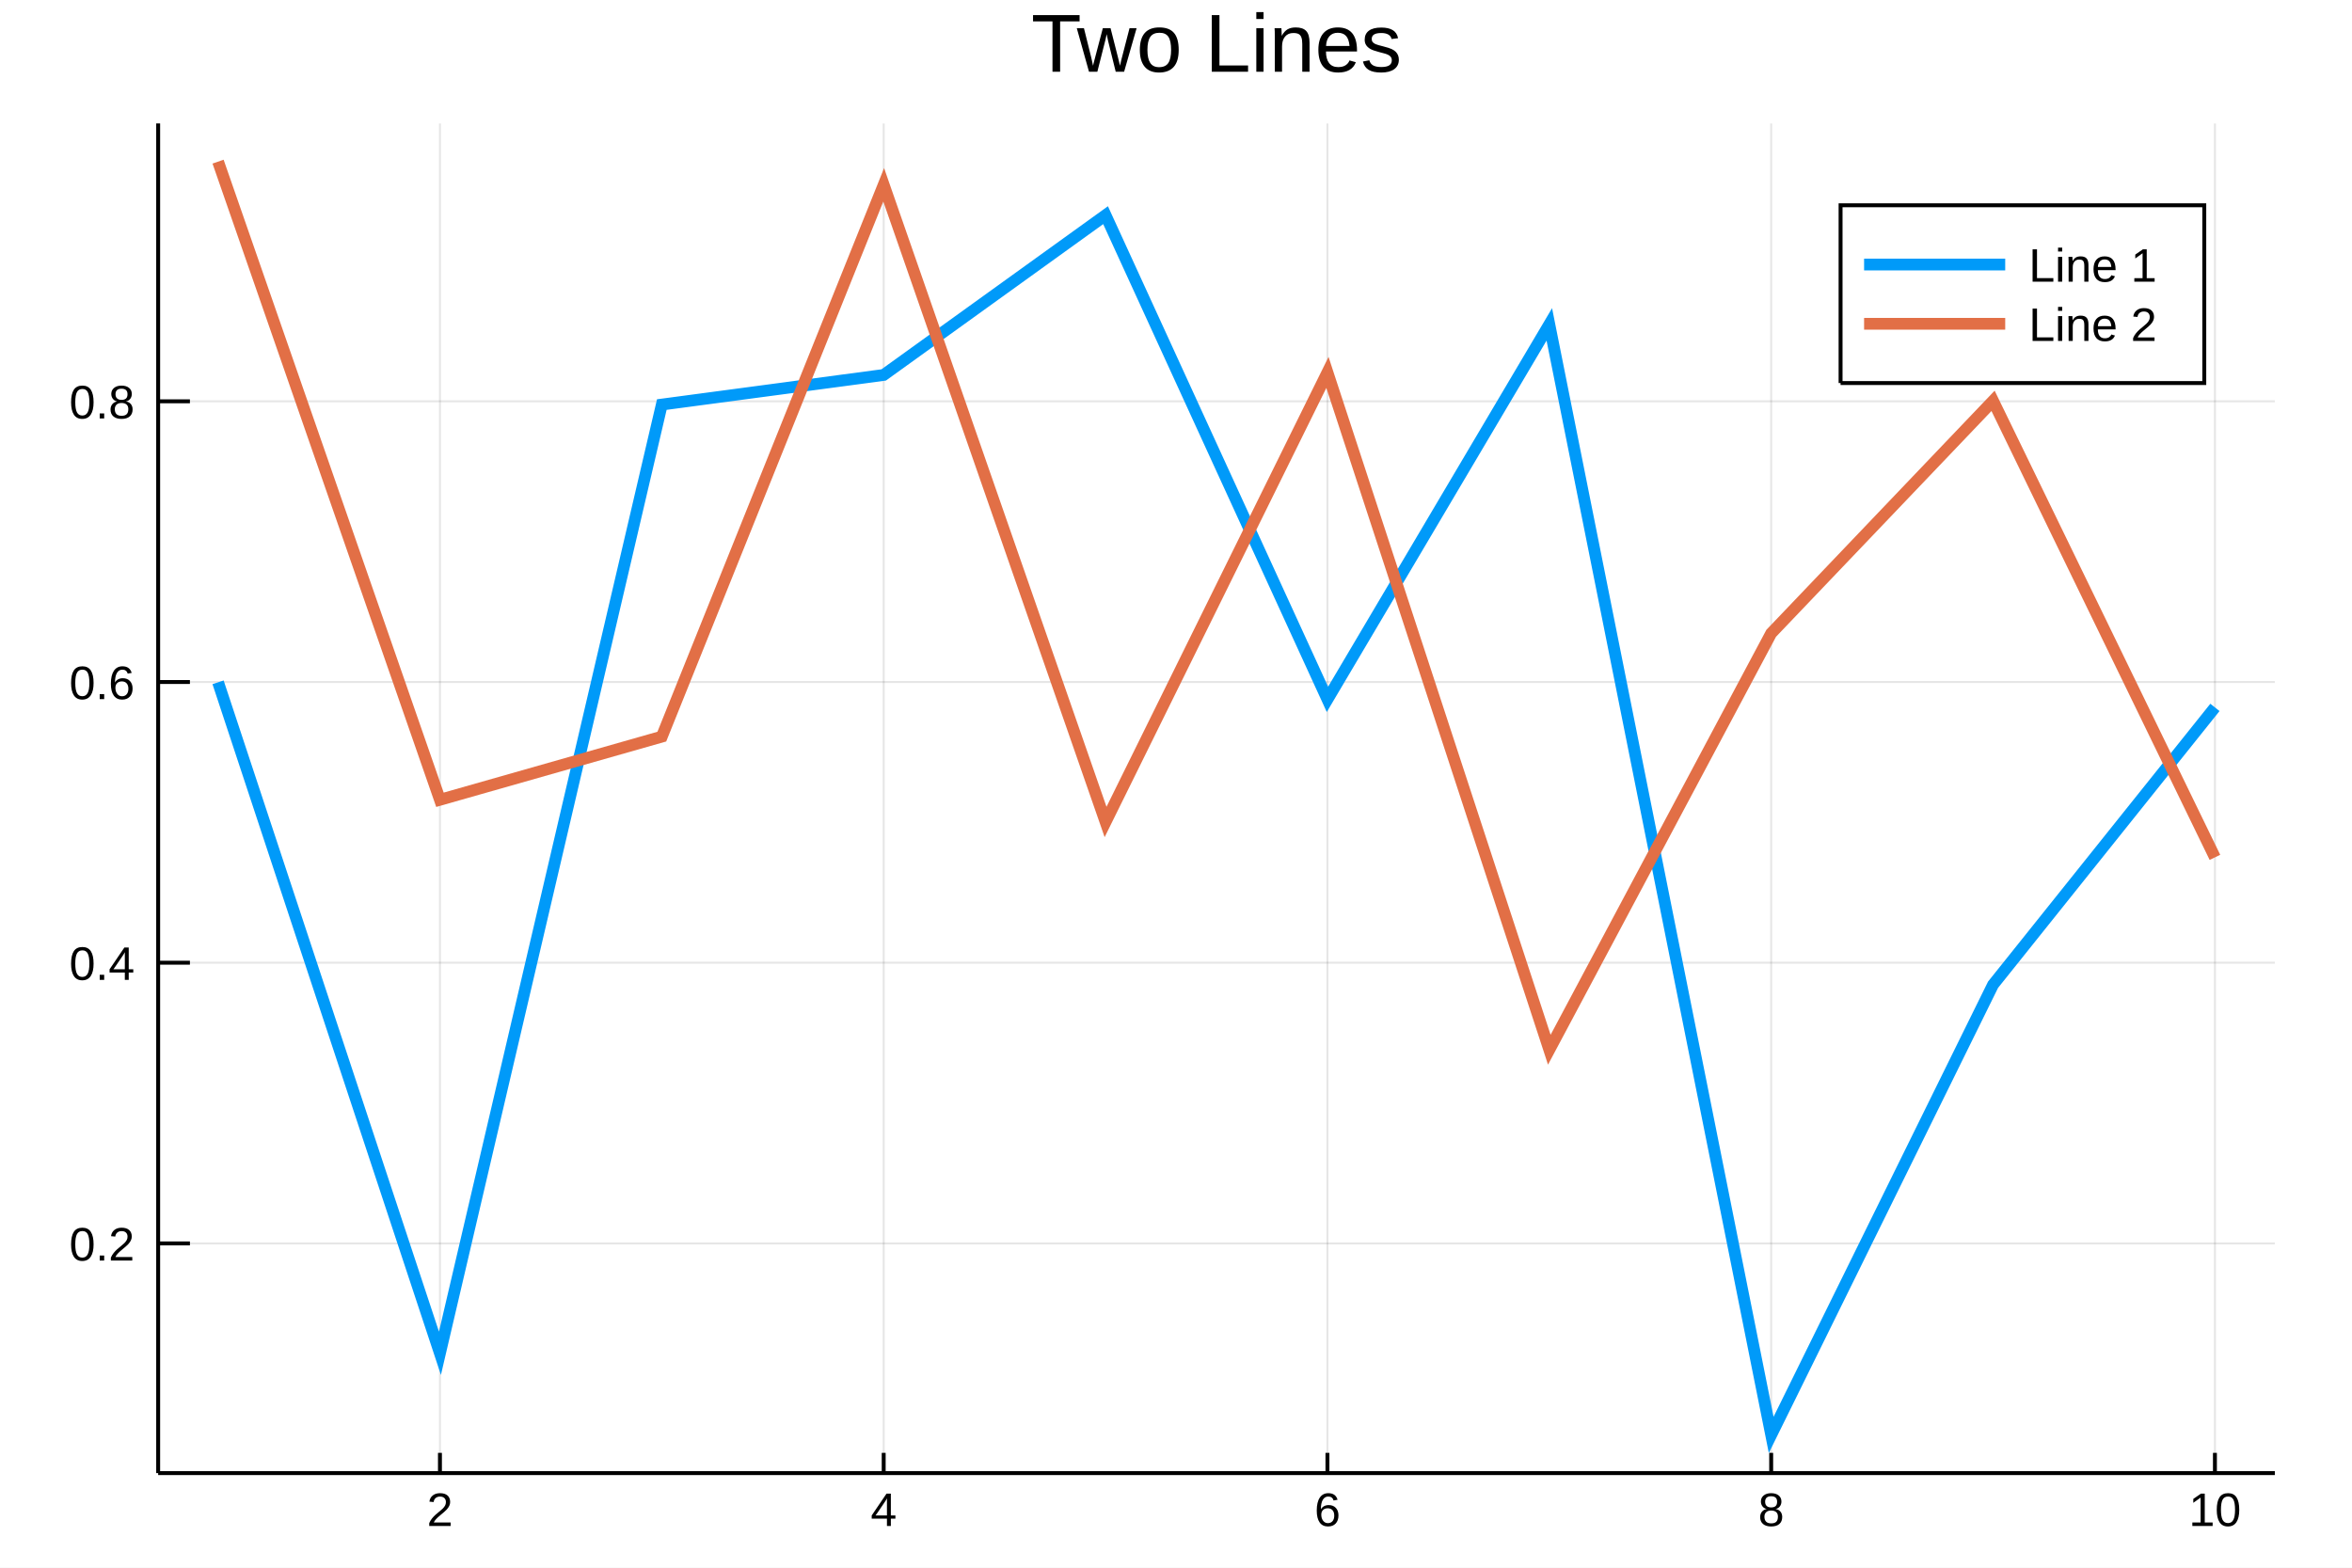
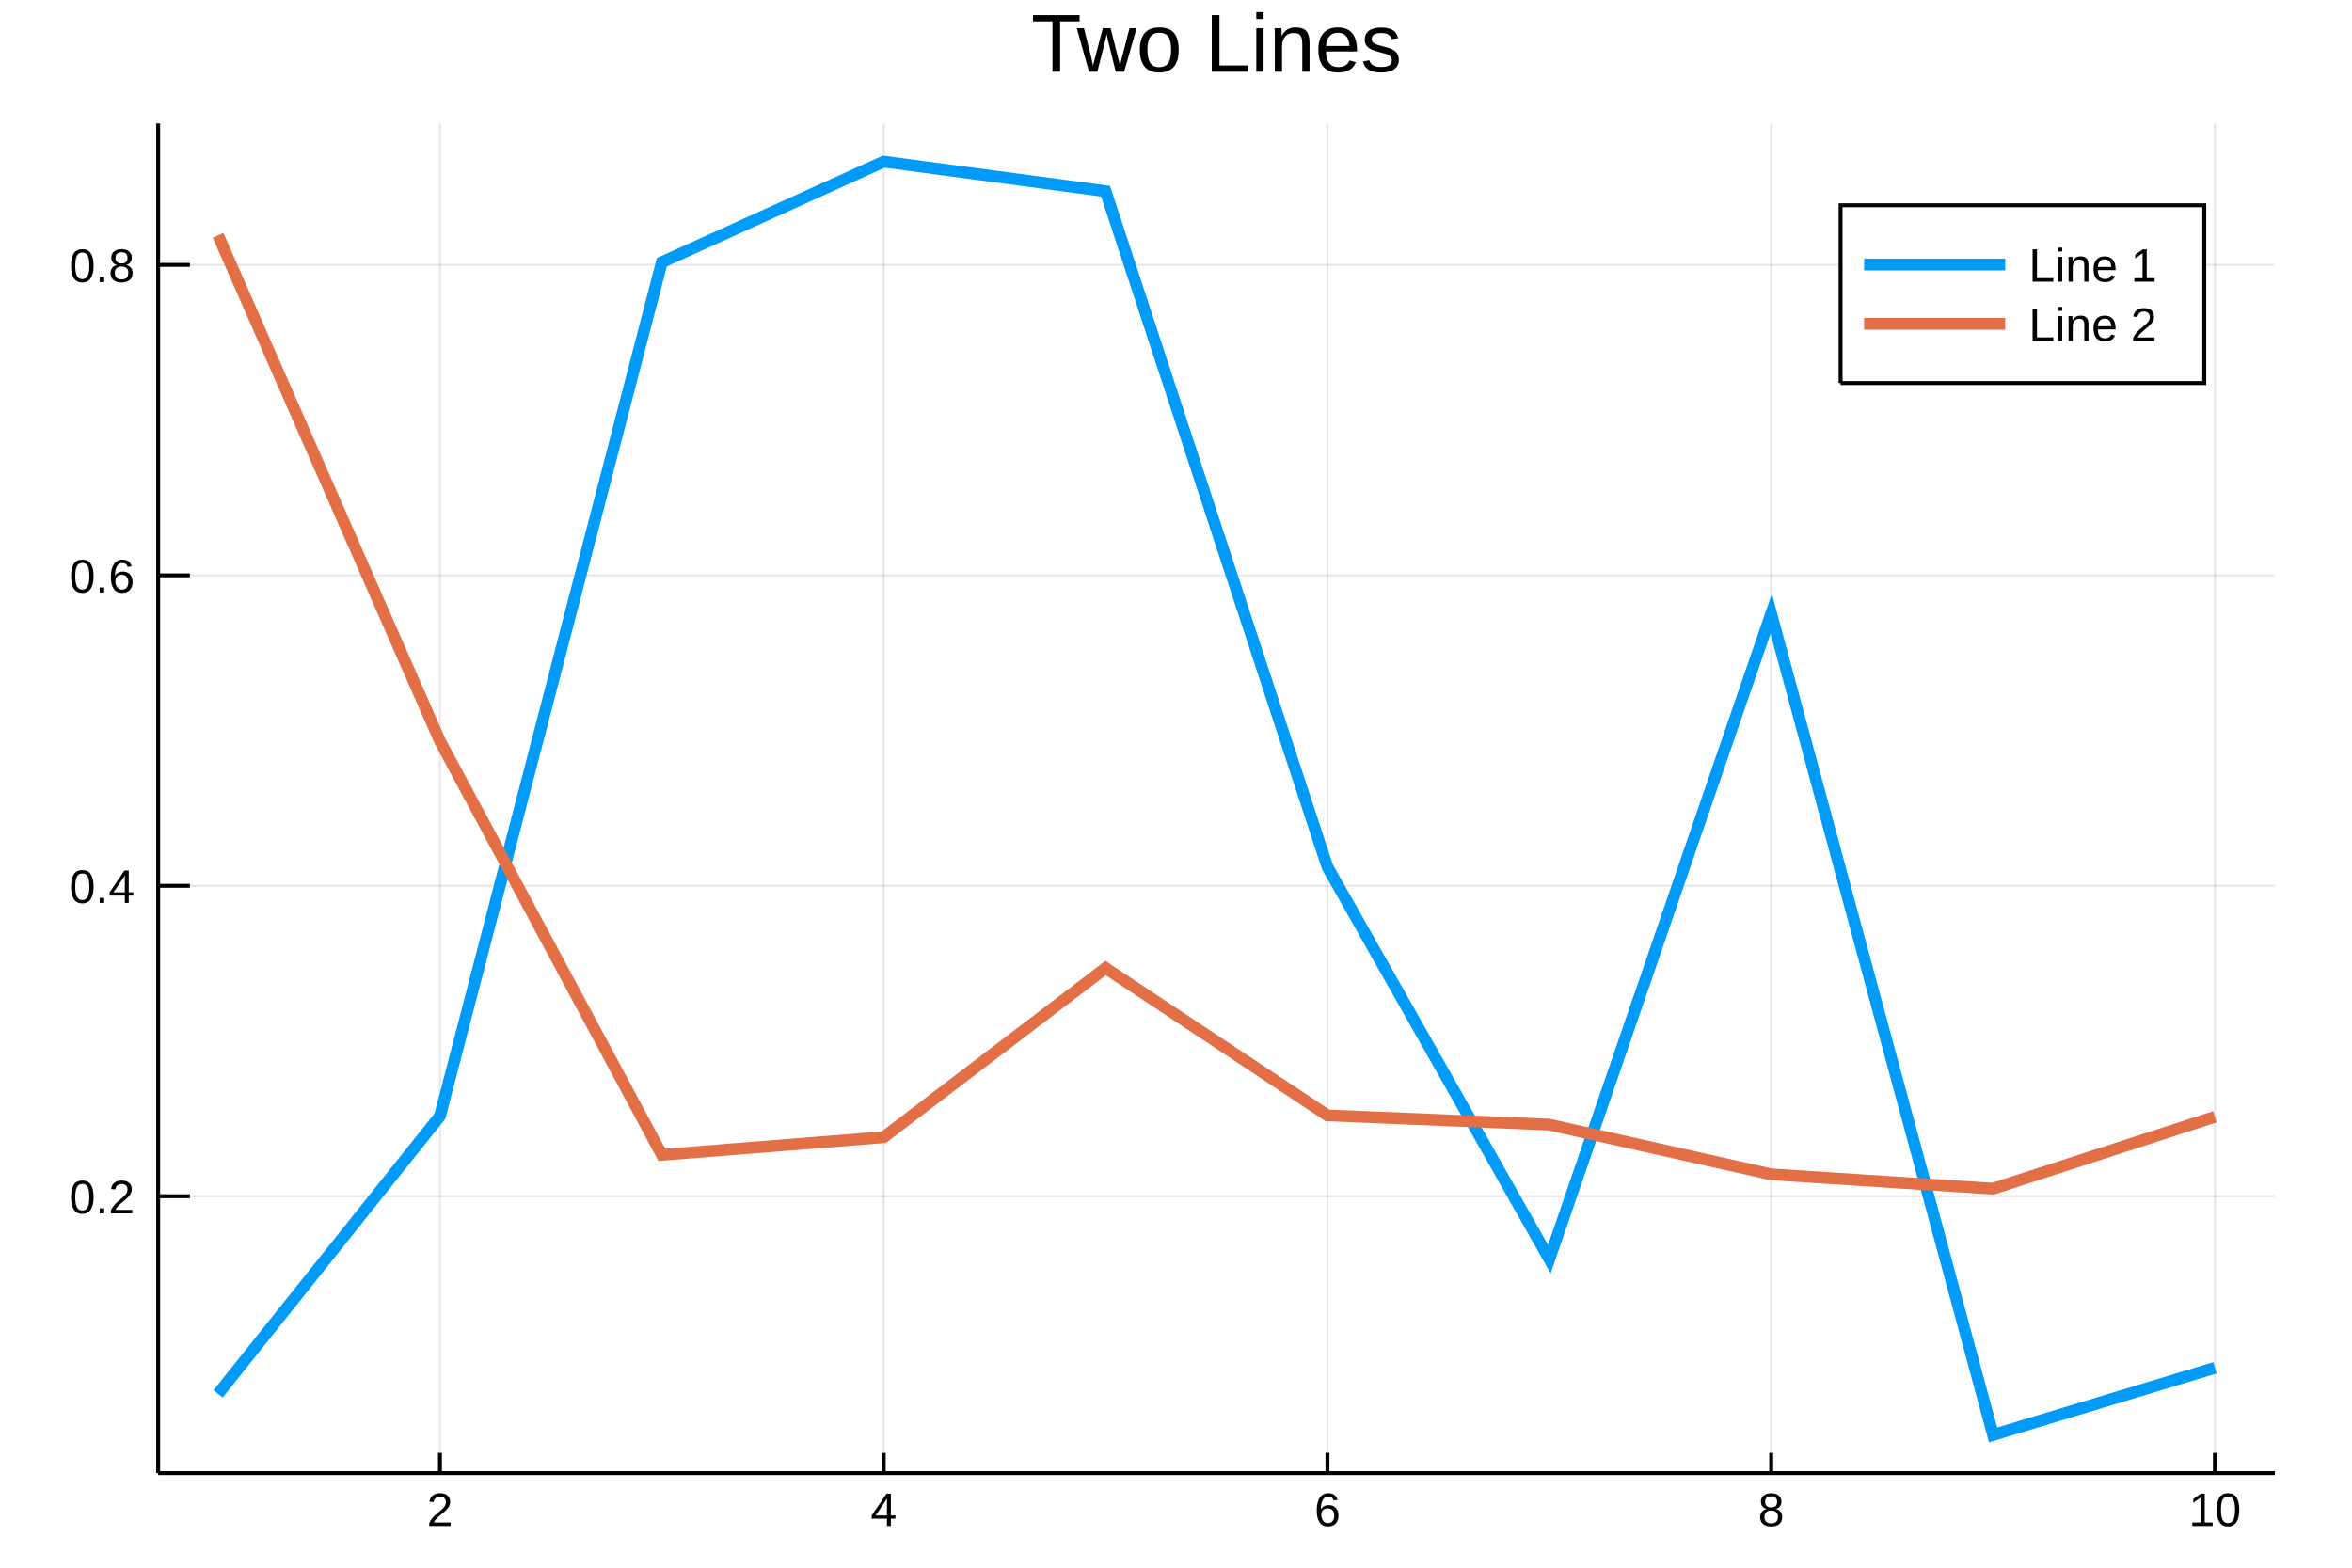
<svg xmlns="http://www.w3.org/2000/svg" width="600" height="400" viewBox="0 0 2400 1600">
  <defs>
-     <clipPath id="clip3100">
+     <clipPath id="clip4100">
      <rect x="0" y="0" width="2000" height="2000" />
    </clipPath>
  </defs>
  <defs>
-     <clipPath id="clip3101">
+     <clipPath id="clip4101">
      <rect x="0" y="0" width="2400" height="1600" />
    </clipPath>
  </defs>
-   <polygon clip-path="url(#clip3101)" points=" 0,1600 2400,1600 2400,0 0,0    " fill="#ffffff" fill-rule="evenodd" fill-opacity="1" />
+   <polygon clip-path="url(#clip4101)" points=" 0,1600 2400,1600 2400,0 0,0    " fill="#ffffff" fill-rule="evenodd" fill-opacity="1" />
  <defs>
-     <clipPath id="clip3102">
+     <clipPath id="clip4102">
      <rect x="480" y="0" width="1681" height="1600" />
    </clipPath>
  </defs>
-   <polygon clip-path="url(#clip3101)" points=" 161.394,1503.47 2321.26,1503.47 2321.26,125.984 161.394,125.984    " fill="#ffffff" fill-rule="evenodd" fill-opacity="1" />
+   <polygon clip-path="url(#clip4101)" points=" 161.394,1503.47 2321.26,1503.47 2321.26,125.984 161.394,125.984    " fill="#ffffff" fill-rule="evenodd" fill-opacity="1" />
  <defs>
-     <clipPath id="clip3103">
+     <clipPath id="clip4103">
      <rect x="161" y="125" width="2161" height="1378" />
    </clipPath>
  </defs>
-   <polyline clip-path="url(#clip3103)" style="stroke:#000000; stroke-width:2; stroke-opacity:0.1; fill:none" points="   448.923,1503.47 448.923,125.984    " />
-   <polyline clip-path="url(#clip3103)" style="stroke:#000000; stroke-width:2; stroke-opacity:0.1; fill:none" points="   901.725,1503.47 901.725,125.984    " />
-   <polyline clip-path="url(#clip3103)" style="stroke:#000000; stroke-width:2; stroke-opacity:0.1; fill:none" points="   1354.53,1503.47 1354.53,125.984    " />
-   <polyline clip-path="url(#clip3103)" style="stroke:#000000; stroke-width:2; stroke-opacity:0.1; fill:none" points="   1807.33,1503.47 1807.33,125.984    " />
-   <polyline clip-path="url(#clip3103)" style="stroke:#000000; stroke-width:2; stroke-opacity:0.1; fill:none" points="   2260.13,1503.47 2260.13,125.984    " />
-   <polyline clip-path="url(#clip3103)" style="stroke:#000000; stroke-width:2; stroke-opacity:0.1; fill:none" points="   161.394,1269.03 2321.26,1269.03    " />
-   <polyline clip-path="url(#clip3103)" style="stroke:#000000; stroke-width:2; stroke-opacity:0.1; fill:none" points="   161.394,982.547 2321.26,982.547    " />
-   <polyline clip-path="url(#clip3103)" style="stroke:#000000; stroke-width:2; stroke-opacity:0.1; fill:none" points="   161.394,696.062 2321.26,696.062    " />
-   <polyline clip-path="url(#clip3103)" style="stroke:#000000; stroke-width:2; stroke-opacity:0.1; fill:none" points="   161.394,409.577 2321.26,409.577    " />
-   <polyline clip-path="url(#clip3101)" style="stroke:#000000; stroke-width:4; stroke-opacity:1; fill:none" points="   161.394,1503.47 2321.26,1503.47    " />
-   <polyline clip-path="url(#clip3101)" style="stroke:#000000; stroke-width:4; stroke-opacity:1; fill:none" points="   161.394,1503.47 161.394,125.984    " />
-   <polyline clip-path="url(#clip3101)" style="stroke:#000000; stroke-width:4; stroke-opacity:1; fill:none" points="   448.923,1503.47 448.923,1482.81    " />
-   <polyline clip-path="url(#clip3101)" style="stroke:#000000; stroke-width:4; stroke-opacity:1; fill:none" points="   901.725,1503.47 901.725,1482.81    " />
-   <polyline clip-path="url(#clip3101)" style="stroke:#000000; stroke-width:4; stroke-opacity:1; fill:none" points="   1354.53,1503.47 1354.53,1482.81    " />
-   <polyline clip-path="url(#clip3101)" style="stroke:#000000; stroke-width:4; stroke-opacity:1; fill:none" points="   1807.33,1503.47 1807.33,1482.81    " />
-   <polyline clip-path="url(#clip3101)" style="stroke:#000000; stroke-width:4; stroke-opacity:1; fill:none" points="   2260.13,1503.47 2260.13,1482.81    " />
-   <polyline clip-path="url(#clip3101)" style="stroke:#000000; stroke-width:4; stroke-opacity:1; fill:none" points="   161.394,1269.03 193.792,1269.03    " />
-   <polyline clip-path="url(#clip3101)" style="stroke:#000000; stroke-width:4; stroke-opacity:1; fill:none" points="   161.394,982.547 193.792,982.547    " />
-   <polyline clip-path="url(#clip3101)" style="stroke:#000000; stroke-width:4; stroke-opacity:1; fill:none" points="   161.394,696.062 193.792,696.062    " />
-   <polyline clip-path="url(#clip3101)" style="stroke:#000000; stroke-width:4; stroke-opacity:1; fill:none" points="   161.394,409.577 193.792,409.577    " />
-   <g clip-path="url(#clip3101)">
+   <polyline clip-path="url(#clip4103)" style="stroke:#000000; stroke-width:2; stroke-opacity:0.1; fill:none" points="   448.923,1503.47 448.923,125.984    " />
+   <polyline clip-path="url(#clip4103)" style="stroke:#000000; stroke-width:2; stroke-opacity:0.1; fill:none" points="   901.725,1503.47 901.725,125.984    " />
+   <polyline clip-path="url(#clip4103)" style="stroke:#000000; stroke-width:2; stroke-opacity:0.1; fill:none" points="   1354.53,1503.47 1354.53,125.984    " />
+   <polyline clip-path="url(#clip4103)" style="stroke:#000000; stroke-width:2; stroke-opacity:0.1; fill:none" points="   1807.33,1503.47 1807.33,125.984    " />
+   <polyline clip-path="url(#clip4103)" style="stroke:#000000; stroke-width:2; stroke-opacity:0.1; fill:none" points="   2260.13,1503.47 2260.13,125.984    " />
+   <polyline clip-path="url(#clip4103)" style="stroke:#000000; stroke-width:2; stroke-opacity:0.1; fill:none" points="   161.394,1220.91 2321.26,1220.91    " />
+   <polyline clip-path="url(#clip4103)" style="stroke:#000000; stroke-width:2; stroke-opacity:0.1; fill:none" points="   161.394,904.053 2321.26,904.053    " />
+   <polyline clip-path="url(#clip4103)" style="stroke:#000000; stroke-width:2; stroke-opacity:0.1; fill:none" points="   161.394,587.2 2321.26,587.2    " />
+   <polyline clip-path="url(#clip4103)" style="stroke:#000000; stroke-width:2; stroke-opacity:0.1; fill:none" points="   161.394,270.347 2321.26,270.347    " />
+   <polyline clip-path="url(#clip4101)" style="stroke:#000000; stroke-width:4; stroke-opacity:1; fill:none" points="   161.394,1503.47 2321.26,1503.47    " />
+   <polyline clip-path="url(#clip4101)" style="stroke:#000000; stroke-width:4; stroke-opacity:1; fill:none" points="   161.394,1503.47 161.394,125.984    " />
+   <polyline clip-path="url(#clip4101)" style="stroke:#000000; stroke-width:4; stroke-opacity:1; fill:none" points="   448.923,1503.47 448.923,1482.81    " />
+   <polyline clip-path="url(#clip4101)" style="stroke:#000000; stroke-width:4; stroke-opacity:1; fill:none" points="   901.725,1503.47 901.725,1482.81    " />
+   <polyline clip-path="url(#clip4101)" style="stroke:#000000; stroke-width:4; stroke-opacity:1; fill:none" points="   1354.53,1503.47 1354.53,1482.81    " />
+   <polyline clip-path="url(#clip4101)" style="stroke:#000000; stroke-width:4; stroke-opacity:1; fill:none" points="   1807.33,1503.47 1807.33,1482.81    " />
+   <polyline clip-path="url(#clip4101)" style="stroke:#000000; stroke-width:4; stroke-opacity:1; fill:none" points="   2260.13,1503.47 2260.13,1482.81    " />
+   <polyline clip-path="url(#clip4101)" style="stroke:#000000; stroke-width:4; stroke-opacity:1; fill:none" points="   161.394,1220.91 193.792,1220.91    " />
+   <polyline clip-path="url(#clip4101)" style="stroke:#000000; stroke-width:4; stroke-opacity:1; fill:none" points="   161.394,904.053 193.792,904.053    " />
+   <polyline clip-path="url(#clip4101)" style="stroke:#000000; stroke-width:4; stroke-opacity:1; fill:none" points="   161.394,587.2 193.792,587.2    " />
+   <polyline clip-path="url(#clip4101)" style="stroke:#000000; stroke-width:4; stroke-opacity:1; fill:none" points="   161.394,270.347 193.792,270.347    " />
+   <g clip-path="url(#clip4101)">
    <text style="fill:#000000; fill-opacity:1; font-family:Arial,Helvetica Neue,Helvetica,sans-serif; font-size:48px; text-anchor:middle;" transform="rotate(0, 448.923, 1557.47)" x="448.923" y="1557.47">2</text>
  </g>
-   <g clip-path="url(#clip3101)">
+   <g clip-path="url(#clip4101)">
    <text style="fill:#000000; fill-opacity:1; font-family:Arial,Helvetica Neue,Helvetica,sans-serif; font-size:48px; text-anchor:middle;" transform="rotate(0, 901.725, 1557.47)" x="901.725" y="1557.47">4</text>
  </g>
-   <g clip-path="url(#clip3101)">
+   <g clip-path="url(#clip4101)">
    <text style="fill:#000000; fill-opacity:1; font-family:Arial,Helvetica Neue,Helvetica,sans-serif; font-size:48px; text-anchor:middle;" transform="rotate(0, 1354.53, 1557.47)" x="1354.53" y="1557.47">6</text>
  </g>
-   <g clip-path="url(#clip3101)">
+   <g clip-path="url(#clip4101)">
    <text style="fill:#000000; fill-opacity:1; font-family:Arial,Helvetica Neue,Helvetica,sans-serif; font-size:48px; text-anchor:middle;" transform="rotate(0, 1807.33, 1557.47)" x="1807.33" y="1557.47">8</text>
  </g>
-   <g clip-path="url(#clip3101)">
+   <g clip-path="url(#clip4101)">
    <text style="fill:#000000; fill-opacity:1; font-family:Arial,Helvetica Neue,Helvetica,sans-serif; font-size:48px; text-anchor:middle;" transform="rotate(0, 2260.13, 1557.47)" x="2260.13" y="1557.47">10</text>
  </g>
-   <g clip-path="url(#clip3101)">
-     <text style="fill:#000000; fill-opacity:1; font-family:Arial,Helvetica Neue,Helvetica,sans-serif; font-size:48px; text-anchor:end;" transform="rotate(0, 137.394, 1286.53)" x="137.394" y="1286.53">0.2</text>
+   <g clip-path="url(#clip4101)">
+     <text style="fill:#000000; fill-opacity:1; font-family:Arial,Helvetica Neue,Helvetica,sans-serif; font-size:48px; text-anchor:end;" transform="rotate(0, 137.394, 1238.41)" x="137.394" y="1238.41">0.2</text>
  </g>
-   <g clip-path="url(#clip3101)">
-     <text style="fill:#000000; fill-opacity:1; font-family:Arial,Helvetica Neue,Helvetica,sans-serif; font-size:48px; text-anchor:end;" transform="rotate(0, 137.394, 1000.05)" x="137.394" y="1000.05">0.4</text>
+   <g clip-path="url(#clip4101)">
+     <text style="fill:#000000; fill-opacity:1; font-family:Arial,Helvetica Neue,Helvetica,sans-serif; font-size:48px; text-anchor:end;" transform="rotate(0, 137.394, 921.553)" x="137.394" y="921.553">0.4</text>
  </g>
-   <g clip-path="url(#clip3101)">
-     <text style="fill:#000000; fill-opacity:1; font-family:Arial,Helvetica Neue,Helvetica,sans-serif; font-size:48px; text-anchor:end;" transform="rotate(0, 137.394, 713.562)" x="137.394" y="713.562">0.6</text>
+   <g clip-path="url(#clip4101)">
+     <text style="fill:#000000; fill-opacity:1; font-family:Arial,Helvetica Neue,Helvetica,sans-serif; font-size:48px; text-anchor:end;" transform="rotate(0, 137.394, 604.7)" x="137.394" y="604.7">0.6</text>
  </g>
-   <g clip-path="url(#clip3101)">
-     <text style="fill:#000000; fill-opacity:1; font-family:Arial,Helvetica Neue,Helvetica,sans-serif; font-size:48px; text-anchor:end;" transform="rotate(0, 137.394, 427.077)" x="137.394" y="427.077">0.8</text>
+   <g clip-path="url(#clip4101)">
+     <text style="fill:#000000; fill-opacity:1; font-family:Arial,Helvetica Neue,Helvetica,sans-serif; font-size:48px; text-anchor:end;" transform="rotate(0, 137.394, 287.847)" x="137.394" y="287.847">0.8</text>
  </g>
-   <g clip-path="url(#clip3101)">
+   <g clip-path="url(#clip4101)">
    <text style="fill:#000000; fill-opacity:1; font-family:Arial,Helvetica Neue,Helvetica,sans-serif; font-size:84px; text-anchor:middle;" transform="rotate(0, 1241.33, 73.2)" x="1241.33" y="73.2">Two Lines</text>
  </g>
-   <polyline clip-path="url(#clip3103)" style="stroke:#009af9; stroke-width:12; stroke-opacity:1; fill:none" points="   222.522,696.375 448.923,1381.19 675.324,412.893 901.725,382.668 1128.13,219.613 1354.53,713.775 1580.93,331.062 1807.33,1464.49 2033.73,1005.01 2260.13,721.991       " />
-   <polyline clip-path="url(#clip3103)" style="stroke:#e26f46; stroke-width:12; stroke-opacity:1; fill:none" points="   222.522,164.97 448.923,816.259 675.324,751.813 901.725,188.603 1128.13,838.917 1354.53,380.09 1580.93,1071.38 1807.33,646.356 2033.73,409.109 2260.13,875.035       " />
-   <polygon clip-path="url(#clip3101)" points=" 1878.14,390.944 2249.26,390.944 2249.26,209.504 1878.14,209.504    " fill="#ffffff" fill-rule="evenodd" fill-opacity="1" />
-   <polyline clip-path="url(#clip3101)" style="stroke:#000000; stroke-width:4; stroke-opacity:1; fill:none" points="   1878.14,390.944 2249.26,390.944 2249.26,209.504 1878.14,209.504 1878.14,390.944    " />
-   <polyline clip-path="url(#clip3101)" style="stroke:#009af9; stroke-width:12; stroke-opacity:1; fill:none" points="   1902.14,269.984 2046.14,269.984    " />
-   <g clip-path="url(#clip3101)">
+   <polyline clip-path="url(#clip4103)" style="stroke:#009af9; stroke-width:12; stroke-opacity:1; fill:none" points="   222.522,1422.62 448.923,1139.15 675.324,267.631 901.725,164.97 1128.13,195.181 1354.53,884.86 1580.93,1285.09 1807.33,626.408 2033.73,1464.49 2260.13,1396.01       " />
+   <polyline clip-path="url(#clip4103)" style="stroke:#e26f46; stroke-width:12; stroke-opacity:1; fill:none" points="   222.522,240.174 448.923,756.274 675.324,1178.65 901.725,1160.67 1128.13,988.02 1354.53,1138.38 1580.93,1147.81 1807.33,1198.56 2033.73,1213.22 2260.13,1139.78       " />
+   <polygon clip-path="url(#clip4101)" points=" 1878.14,390.944 2249.26,390.944 2249.26,209.504 1878.14,209.504    " fill="#ffffff" fill-rule="evenodd" fill-opacity="1" />
+   <polyline clip-path="url(#clip4101)" style="stroke:#000000; stroke-width:4; stroke-opacity:1; fill:none" points="   1878.14,390.944 2249.26,390.944 2249.26,209.504 1878.14,209.504 1878.14,390.944    " />
+   <polyline clip-path="url(#clip4101)" style="stroke:#009af9; stroke-width:12; stroke-opacity:1; fill:none" points="   1902.14,269.984 2046.14,269.984    " />
+   <g clip-path="url(#clip4101)">
    <text style="fill:#000000; fill-opacity:1; font-family:Arial,Helvetica Neue,Helvetica,sans-serif; font-size:48px; text-anchor:start;" transform="rotate(0, 2070.14, 287.484)" x="2070.14" y="287.484">Line 1</text>
  </g>
-   <polyline clip-path="url(#clip3101)" style="stroke:#e26f46; stroke-width:12; stroke-opacity:1; fill:none" points="   1902.14,330.464 2046.14,330.464    " />
-   <g clip-path="url(#clip3101)">
+   <polyline clip-path="url(#clip4101)" style="stroke:#e26f46; stroke-width:12; stroke-opacity:1; fill:none" points="   1902.14,330.464 2046.14,330.464    " />
+   <g clip-path="url(#clip4101)">
    <text style="fill:#000000; fill-opacity:1; font-family:Arial,Helvetica Neue,Helvetica,sans-serif; font-size:48px; text-anchor:start;" transform="rotate(0, 2070.14, 347.964)" x="2070.14" y="347.964">Line 2</text>
  </g>
</svg>
